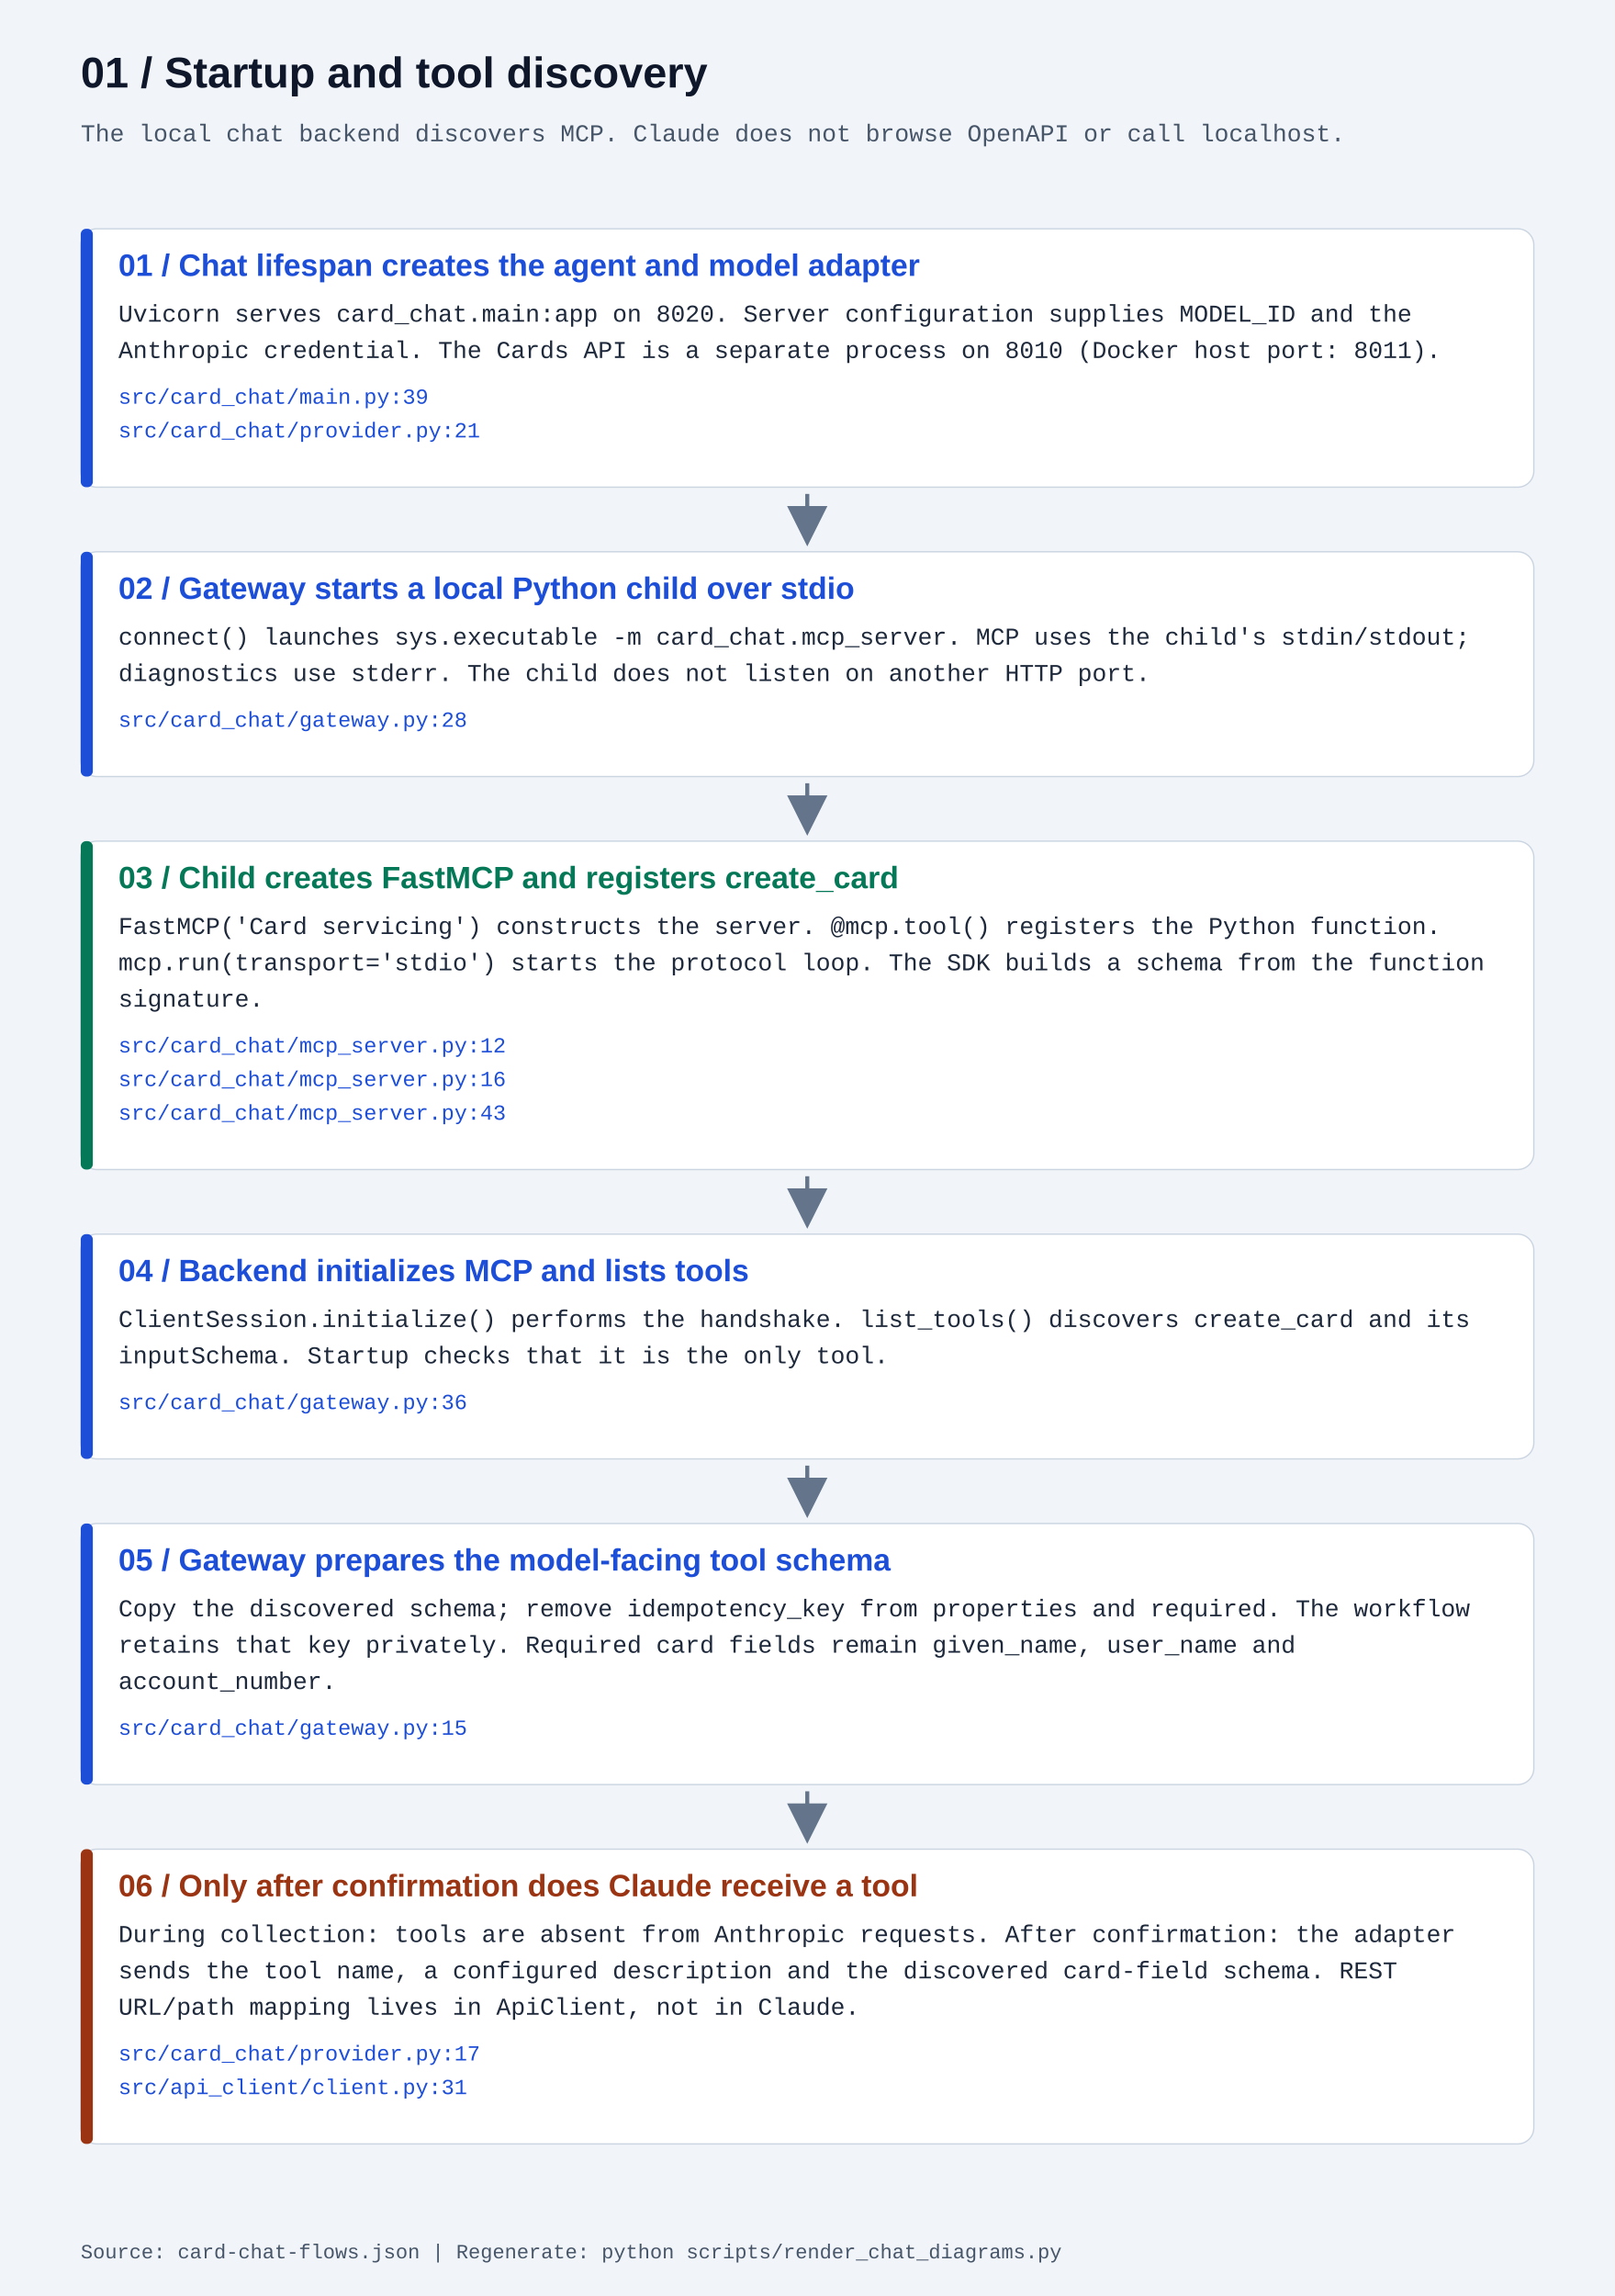
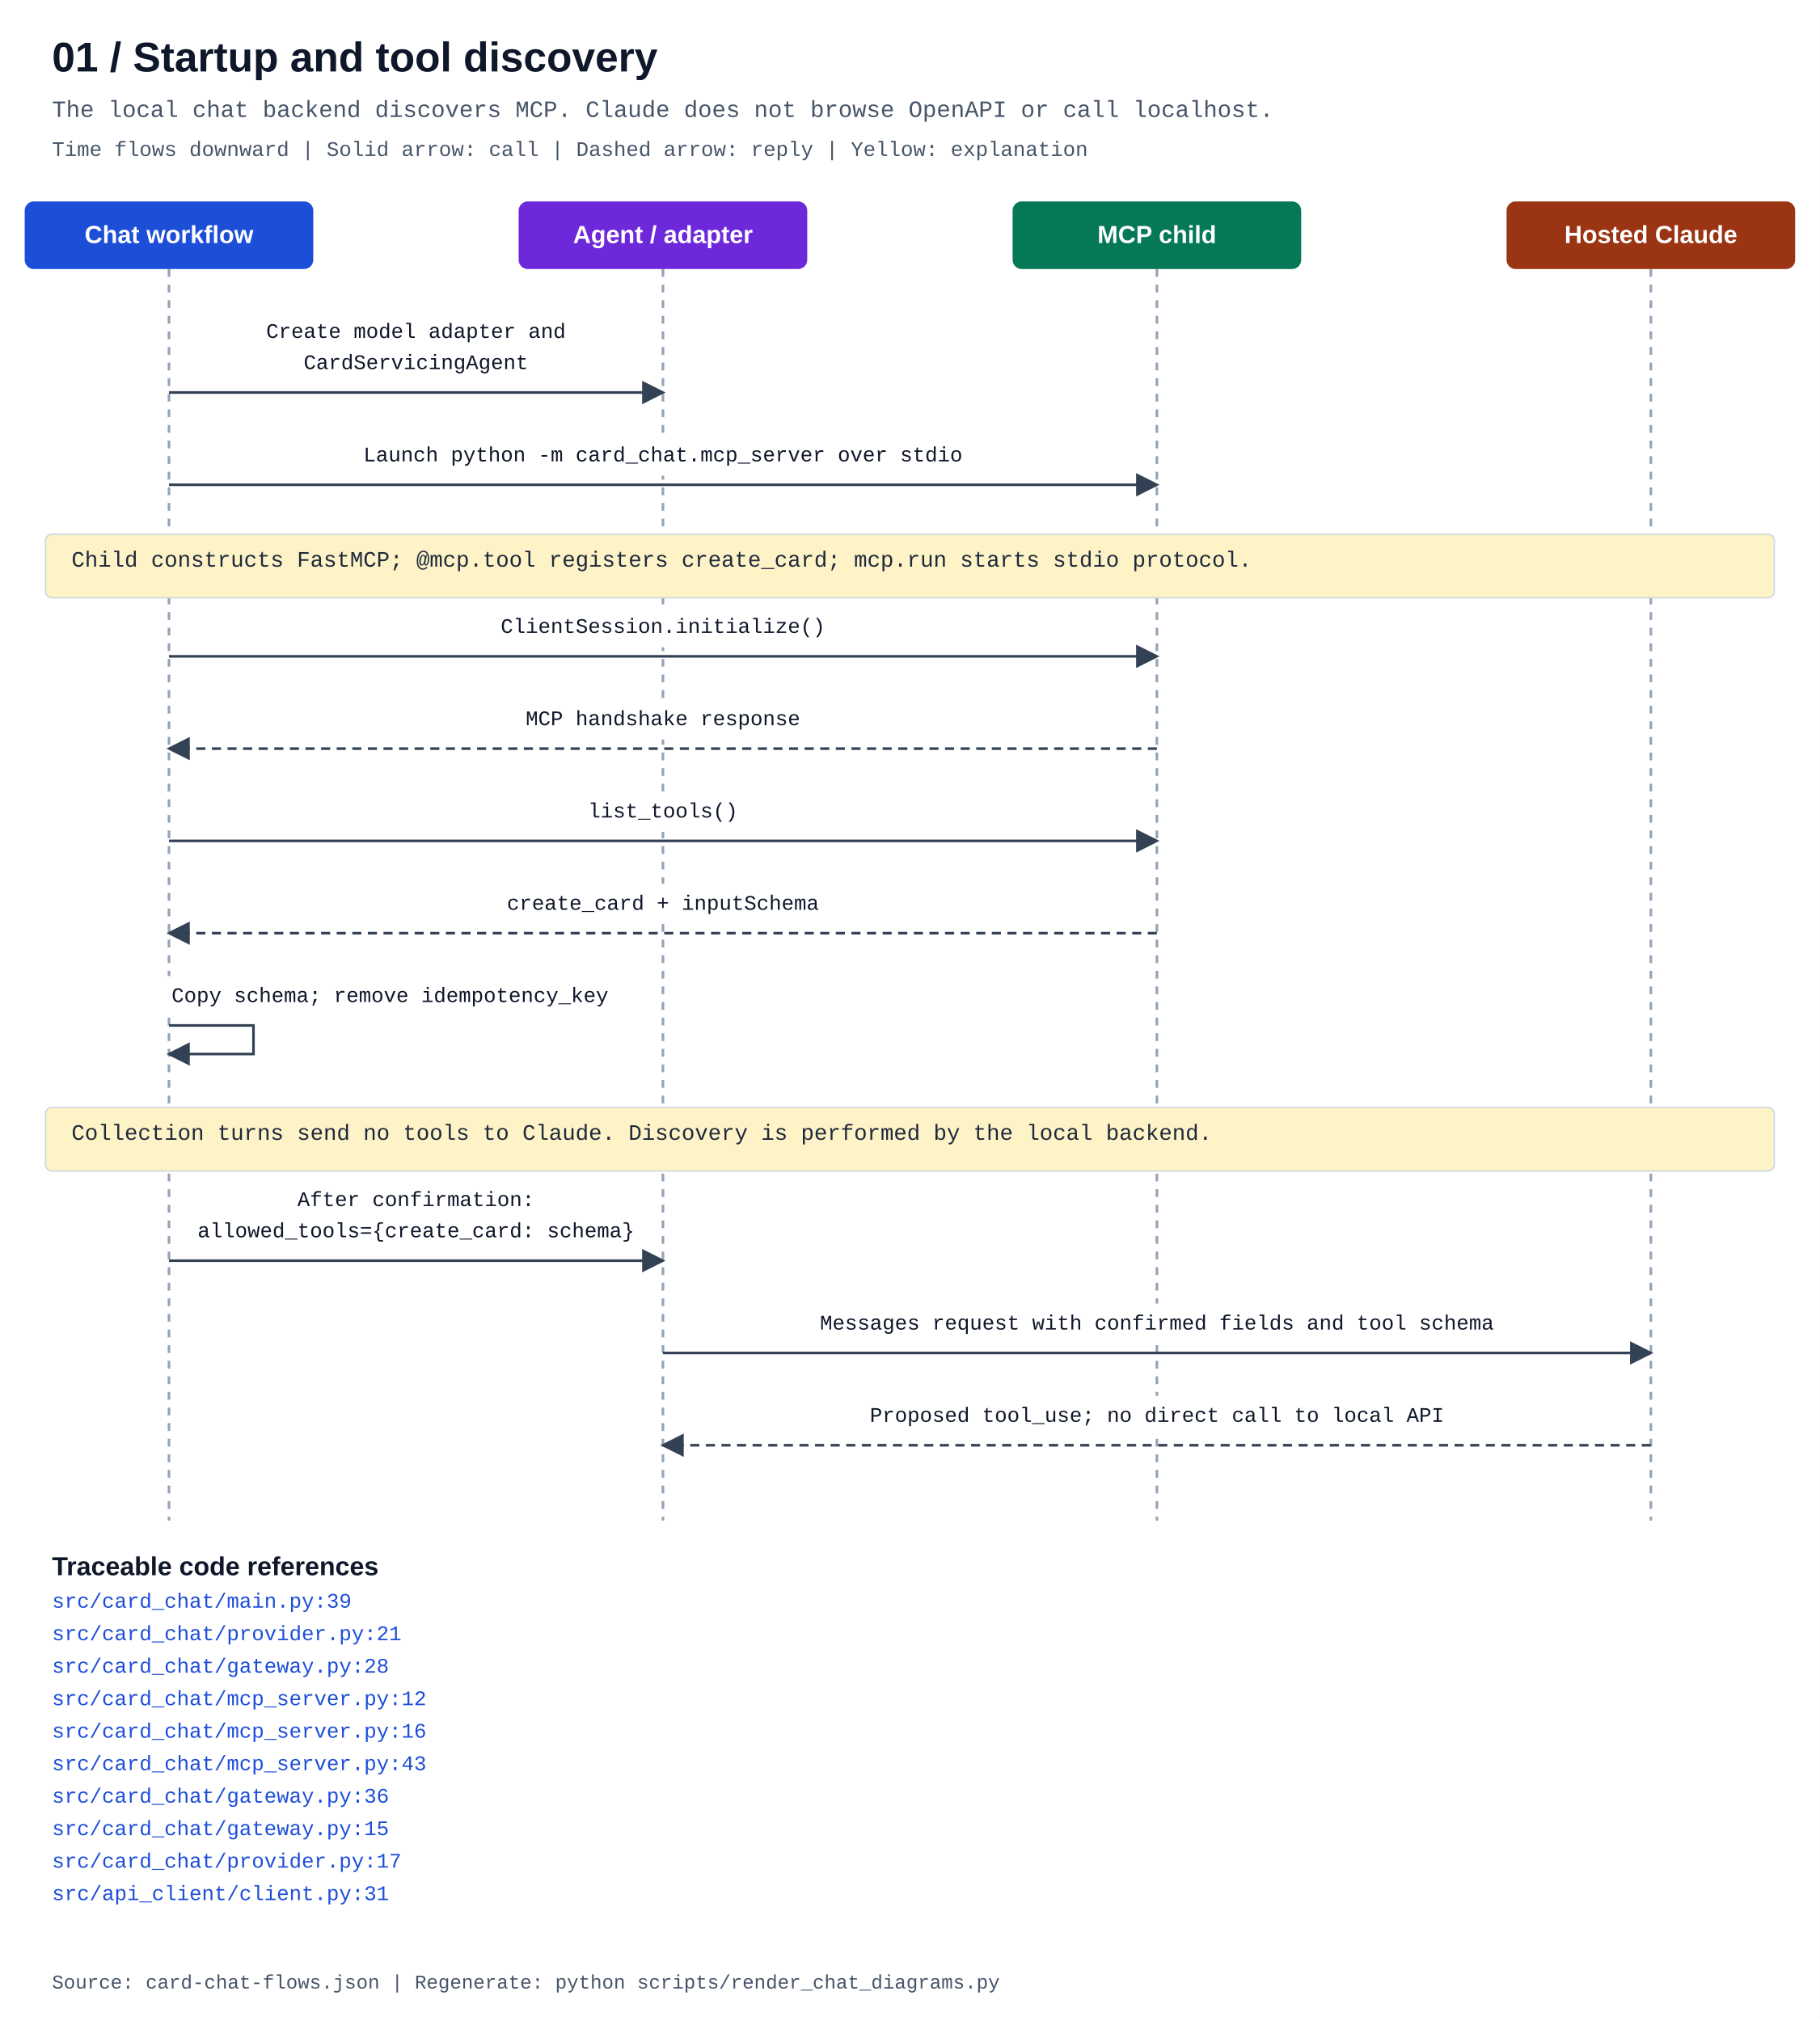
- <svg xmlns="http://www.w3.org/2000/svg" width="1200" height="1706" viewBox="0 0 1200 1706" role="img" aria-labelledby="title description">
+ <svg xmlns="http://www.w3.org/2000/svg" width="1400" height="1555" viewBox="0 0 1400 1555" role="img" aria-labelledby="title description">
  <defs>
-     <marker id="arrow" markerWidth="10" markerHeight="10" refX="8" refY="5" orient="auto">
-       <path d="M0 0 L10 5 L0 10" fill="#64748b" />
+     <marker id="arrow" markerWidth="9" markerHeight="9" refX="8" refY="4.5" orient="auto">
+       <path d="M0 0 L9 4.5 L0 9" fill="#334155" />
    </marker>
  </defs>
  <style>text{font-family:Consolas,"Liberation Mono",monospace}.heading{font-family:Arial,sans-serif;font-weight:700}</style>
-   <rect width="1200" height="1706" fill="#f1f5f9" />
-   <text x="60" y="65" class="heading" font-size="32" fill="#0f172a">01 / Startup and tool discovery</text>
-   <text x="60" y="105" font-size="18" fill="#475569">The local chat backend discovers MCP. Claude does not browse OpenAPI or call localhost.</text>
-   <rect x="60" y="170" width="1080" height="192" rx="12" fill="white" stroke="#cbd5e1" />
-   <rect x="60" y="170" width="9" height="192" rx="4" fill="#1d4ed8" />
-   <text x="88" y="205" class="heading" font-size="23" fill="#1d4ed8">01 / Chat lifespan creates the agent and model adapter</text>
-   <text x="88" y="239" font-size="18" fill="#1e293b">Uvicorn serves card_chat.main:app on 8020. Server configuration supplies MODEL_ID and the</text>
-   <text x="88" y="266" font-size="18" fill="#1e293b">Anthropic credential. The Cards API is a separate process on 8010 (Docker host port: 8011).</text>
+   <rect width="1400" height="1555" fill="#fff" />
+   <text x="40" y="55" class="heading" font-size="32" fill="#0f172a">01 / Startup and tool discovery</text>
+   <text x="40" y="90" font-size="18" fill="#475569">The local chat backend discovers MCP. Claude does not browse OpenAPI or call localhost.</text>
+   <text x="40" y="120" font-size="16" fill="#475569">Time flows downward | Solid arrow: call | Dashed arrow: reply | Yellow: explanation</text>
+   <path d="M130.0 207 V1170" stroke="#94a3b8" stroke-width="2" stroke-dasharray="6 6" />
+   <rect x="19.0" y="155" width="222" height="52" rx="7" fill="#1d4ed8" />
+   <text x="130.0" y="187" text-anchor="middle" class="heading" font-size="19" fill="white">Chat workflow</text>
+   <path d="M510.0 207 V1170" stroke="#94a3b8" stroke-width="2" stroke-dasharray="6 6" />
+   <rect x="399.0" y="155" width="222" height="52" rx="7" fill="#6d28d9" />
+   <text x="510.0" y="187" text-anchor="middle" class="heading" font-size="19" fill="white">Agent / adapter</text>
+   <path d="M890.0 207 V1170" stroke="#94a3b8" stroke-width="2" stroke-dasharray="6 6" />
+   <rect x="779.0" y="155" width="222" height="52" rx="7" fill="#047857" />
+   <text x="890.0" y="187" text-anchor="middle" class="heading" font-size="19" fill="white">MCP child</text>
+   <path d="M1270.0 207 V1170" stroke="#94a3b8" stroke-width="2" stroke-dasharray="6 6" />
+   <rect x="1159.0" y="155" width="222" height="52" rx="7" fill="#9a3412" />
+   <text x="1270.0" y="187" text-anchor="middle" class="heading" font-size="19" fill="white">Hosted Claude</text>
+   <rect x="198.0" y="240" width="244.0" height="55" fill="white" />
+   <text x="320.0" y="260" text-anchor="middle" font-size="16" fill="#0f172a">Create model adapter and</text>
+   <text x="320.0" y="284" text-anchor="middle" font-size="16" fill="#0f172a">CardServicingAgent</text>
+   <path d="M130.0 302 H510.0" fill="none" stroke="#334155" stroke-width="2" marker-end="url(#arrow)" />
+   <rect x="274.0" y="335" width="472.0" height="31" fill="white" />
+   <text x="510.0" y="355" text-anchor="middle" font-size="16" fill="#0f172a">Launch python -m card_chat.mcp_server over stdio</text>
+   <path d="M130.0 373 H890.0" fill="none" stroke="#334155" stroke-width="2" marker-end="url(#arrow)" />
+   <rect x="35" y="411" width="1330" height="49" rx="5" fill="#fef3c7" stroke="#cbd5e1" />
+   <text x="55" y="436" font-size="17" fill="#1e293b">Child constructs FastMCP; @mcp.tool registers create_card; mcp.run starts stdio protocol.</text>
+   <rect x="378.5" y="467" width="263.0" height="31" fill="white" />
+   <text x="510.0" y="487" text-anchor="middle" font-size="16" fill="#0f172a">ClientSession.initialize()</text>
+   <path d="M130.0 505 H890.0" fill="none" stroke="#334155" stroke-width="2" marker-end="url(#arrow)" />
+   <rect x="397.5" y="538" width="225.0" height="31" fill="white" />
+   <text x="510.0" y="558" text-anchor="middle" font-size="16" fill="#0f172a">MCP handshake response</text>
+   <path d="M890.0 576 H130.0" fill="none" stroke="#334155" stroke-width="2" stroke-dasharray="7 5" marker-end="url(#arrow)" />
+   <rect x="445.0" y="609" width="130.0" height="31" fill="white" />
+   <text x="510.0" y="629" text-anchor="middle" font-size="16" fill="#0f172a">list_tools()</text>
+   <path d="M130.0 647 H890.0" fill="none" stroke="#334155" stroke-width="2" marker-end="url(#arrow)" />
+   <rect x="383.25" y="680" width="253.5" height="31" fill="white" />
+   <text x="510.0" y="700" text-anchor="middle" font-size="16" fill="#0f172a">create_card + inputSchema</text>
+   <path d="M890.0 718 H130.0" fill="none" stroke="#334155" stroke-width="2" stroke-dasharray="7 5" marker-end="url(#arrow)" />
+   <rect x="125.75" y="751" width="348.5" height="31" fill="white" />
+   <text x="300.0" y="771" text-anchor="middle" font-size="16" fill="#0f172a">Copy schema; remove idempotency_key</text>
+   <path d="M130.0 789 H195.0 V811 H130.0" fill="none" stroke="#334155" stroke-width="2" marker-end="url(#arrow)" />
+   <rect x="35" y="852" width="1330" height="49" rx="5" fill="#fef3c7" stroke="#cbd5e1" />
+   <text x="55" y="877" font-size="17" fill="#1e293b">Collection turns send no tools to Claude. Discovery is performed by the local backend.</text>
+   <rect x="145.75" y="908" width="348.5" height="55" fill="white" />
+   <text x="320.0" y="928" text-anchor="middle" font-size="16" fill="#0f172a">After confirmation:</text>
+   <text x="320.0" y="952" text-anchor="middle" font-size="16" fill="#0f172a">allowed_tools={create_card: schema}</text>
+   <path d="M130.0 970 H510.0" fill="none" stroke="#334155" stroke-width="2" marker-end="url(#arrow)" />
+   <rect x="625.5" y="1003" width="529.0" height="31" fill="white" />
+   <text x="890.0" y="1023" text-anchor="middle" font-size="16" fill="#0f172a">Messages request with confirmed fields and tool schema</text>
+   <path d="M510.0 1041 H1270.0" fill="none" stroke="#334155" stroke-width="2" marker-end="url(#arrow)" />
+   <rect x="663.5" y="1074" width="453.0" height="31" fill="white" />
+   <text x="890.0" y="1094" text-anchor="middle" font-size="16" fill="#0f172a">Proposed tool_use; no direct call to local API</text>
+   <path d="M1270.0 1112 H510.0" fill="none" stroke="#334155" stroke-width="2" stroke-dasharray="7 5" marker-end="url(#arrow)" />
+   <text x="40" y="1212" class="heading" font-size="20" fill="#0f172a">Traceable code references</text>
  <a href="../../src/card_chat/main.py">
-     <text x="88" y="300" font-size="16" fill="#1d4ed8">src/card_chat/main.py:39</text>
+     <text x="40" y="1237" font-size="16" fill="#1d4ed8">src/card_chat/main.py:39</text>
  </a>
  <a href="../../src/card_chat/provider.py">
-     <text x="88" y="325" font-size="16" fill="#1d4ed8">src/card_chat/provider.py:21</text>
+     <text x="40" y="1262" font-size="16" fill="#1d4ed8">src/card_chat/provider.py:21</text>
  </a>
-   <path d="M600 367 V400" stroke="#64748b" stroke-width="3" marker-end="url(#arrow)" />
-   <rect x="60" y="410" width="1080" height="167" rx="12" fill="white" stroke="#cbd5e1" />
-   <rect x="60" y="410" width="9" height="167" rx="4" fill="#1d4ed8" />
-   <text x="88" y="445" class="heading" font-size="23" fill="#1d4ed8">02 / Gateway starts a local Python child over stdio</text>
-   <text x="88" y="479" font-size="18" fill="#1e293b">connect() launches sys.executable -m card_chat.mcp_server. MCP uses the child's stdin/stdout;</text>
-   <text x="88" y="506" font-size="18" fill="#1e293b">diagnostics use stderr. The child does not listen on another HTTP port.</text>
  <a href="../../src/card_chat/gateway.py">
-     <text x="88" y="540" font-size="16" fill="#1d4ed8">src/card_chat/gateway.py:28</text>
-   </a>
-   <path d="M600 582 V615" stroke="#64748b" stroke-width="3" marker-end="url(#arrow)" />
-   <rect x="60" y="625" width="1080" height="244" rx="12" fill="white" stroke="#cbd5e1" />
-   <rect x="60" y="625" width="9" height="244" rx="4" fill="#047857" />
-   <text x="88" y="660" class="heading" font-size="23" fill="#047857">03 / Child creates FastMCP and registers create_card</text>
-   <text x="88" y="694" font-size="18" fill="#1e293b">FastMCP('Card servicing') constructs the server. @mcp.tool() registers the Python function.</text>
-   <text x="88" y="721" font-size="18" fill="#1e293b">mcp.run(transport='stdio') starts the protocol loop. The SDK builds a schema from the function</text>
-   <text x="88" y="748" font-size="18" fill="#1e293b">signature.</text>
-   <a href="../../src/card_chat/mcp_server.py">
-     <text x="88" y="782" font-size="16" fill="#1d4ed8">src/card_chat/mcp_server.py:12</text>
+     <text x="40" y="1287" font-size="16" fill="#1d4ed8">src/card_chat/gateway.py:28</text>
  </a>
  <a href="../../src/card_chat/mcp_server.py">
-     <text x="88" y="807" font-size="16" fill="#1d4ed8">src/card_chat/mcp_server.py:16</text>
+     <text x="40" y="1312" font-size="16" fill="#1d4ed8">src/card_chat/mcp_server.py:12</text>
  </a>
  <a href="../../src/card_chat/mcp_server.py">
-     <text x="88" y="832" font-size="16" fill="#1d4ed8">src/card_chat/mcp_server.py:43</text>
+     <text x="40" y="1337" font-size="16" fill="#1d4ed8">src/card_chat/mcp_server.py:16</text>
  </a>
-   <path d="M600 874 V907" stroke="#64748b" stroke-width="3" marker-end="url(#arrow)" />
-   <rect x="60" y="917" width="1080" height="167" rx="12" fill="white" stroke="#cbd5e1" />
-   <rect x="60" y="917" width="9" height="167" rx="4" fill="#1d4ed8" />
-   <text x="88" y="952" class="heading" font-size="23" fill="#1d4ed8">04 / Backend initializes MCP and lists tools</text>
-   <text x="88" y="986" font-size="18" fill="#1e293b">ClientSession.initialize() performs the handshake. list_tools() discovers create_card and its</text>
-   <text x="88" y="1013" font-size="18" fill="#1e293b">inputSchema. Startup checks that it is the only tool.</text>
+   <a href="../../src/card_chat/mcp_server.py">
+     <text x="40" y="1362" font-size="16" fill="#1d4ed8">src/card_chat/mcp_server.py:43</text>
+   </a>
  <a href="../../src/card_chat/gateway.py">
-     <text x="88" y="1047" font-size="16" fill="#1d4ed8">src/card_chat/gateway.py:36</text>
+     <text x="40" y="1387" font-size="16" fill="#1d4ed8">src/card_chat/gateway.py:36</text>
  </a>
-   <path d="M600 1089 V1122" stroke="#64748b" stroke-width="3" marker-end="url(#arrow)" />
-   <rect x="60" y="1132" width="1080" height="194" rx="12" fill="white" stroke="#cbd5e1" />
-   <rect x="60" y="1132" width="9" height="194" rx="4" fill="#1d4ed8" />
-   <text x="88" y="1167" class="heading" font-size="23" fill="#1d4ed8">05 / Gateway prepares the model-facing tool schema</text>
-   <text x="88" y="1201" font-size="18" fill="#1e293b">Copy the discovered schema; remove idempotency_key from properties and required. The workflow</text>
-   <text x="88" y="1228" font-size="18" fill="#1e293b">retains that key privately. Required card fields remain given_name, user_name and</text>
-   <text x="88" y="1255" font-size="18" fill="#1e293b">account_number.</text>
  <a href="../../src/card_chat/gateway.py">
-     <text x="88" y="1289" font-size="16" fill="#1d4ed8">src/card_chat/gateway.py:15</text>
+     <text x="40" y="1412" font-size="16" fill="#1d4ed8">src/card_chat/gateway.py:15</text>
  </a>
-   <path d="M600 1331 V1364" stroke="#64748b" stroke-width="3" marker-end="url(#arrow)" />
-   <rect x="60" y="1374" width="1080" height="219" rx="12" fill="white" stroke="#cbd5e1" />
-   <rect x="60" y="1374" width="9" height="219" rx="4" fill="#9a3412" />
-   <text x="88" y="1409" class="heading" font-size="23" fill="#9a3412">06 / Only after confirmation does Claude receive a tool</text>
-   <text x="88" y="1443" font-size="18" fill="#1e293b">During collection: tools are absent from Anthropic requests. After confirmation: the adapter</text>
-   <text x="88" y="1470" font-size="18" fill="#1e293b">sends the tool name, a configured description and the discovered card-field schema. REST</text>
-   <text x="88" y="1497" font-size="18" fill="#1e293b">URL/path mapping lives in ApiClient, not in Claude.</text>
  <a href="../../src/card_chat/provider.py">
-     <text x="88" y="1531" font-size="16" fill="#1d4ed8">src/card_chat/provider.py:17</text>
+     <text x="40" y="1437" font-size="16" fill="#1d4ed8">src/card_chat/provider.py:17</text>
  </a>
  <a href="../../src/api_client/client.py">
-     <text x="88" y="1556" font-size="16" fill="#1d4ed8">src/api_client/client.py:31</text>
+     <text x="40" y="1462" font-size="16" fill="#1d4ed8">src/api_client/client.py:31</text>
  </a>
-   <text x="60" y="1678" font-size="15" fill="#475569">Source: card-chat-flows.json | Regenerate: python scripts/render_chat_diagrams.py</text>
+   <text x="40" y="1530" font-size="15" fill="#475569">Source: card-chat-flows.json | Regenerate: python scripts/render_chat_diagrams.py</text>
</svg>
